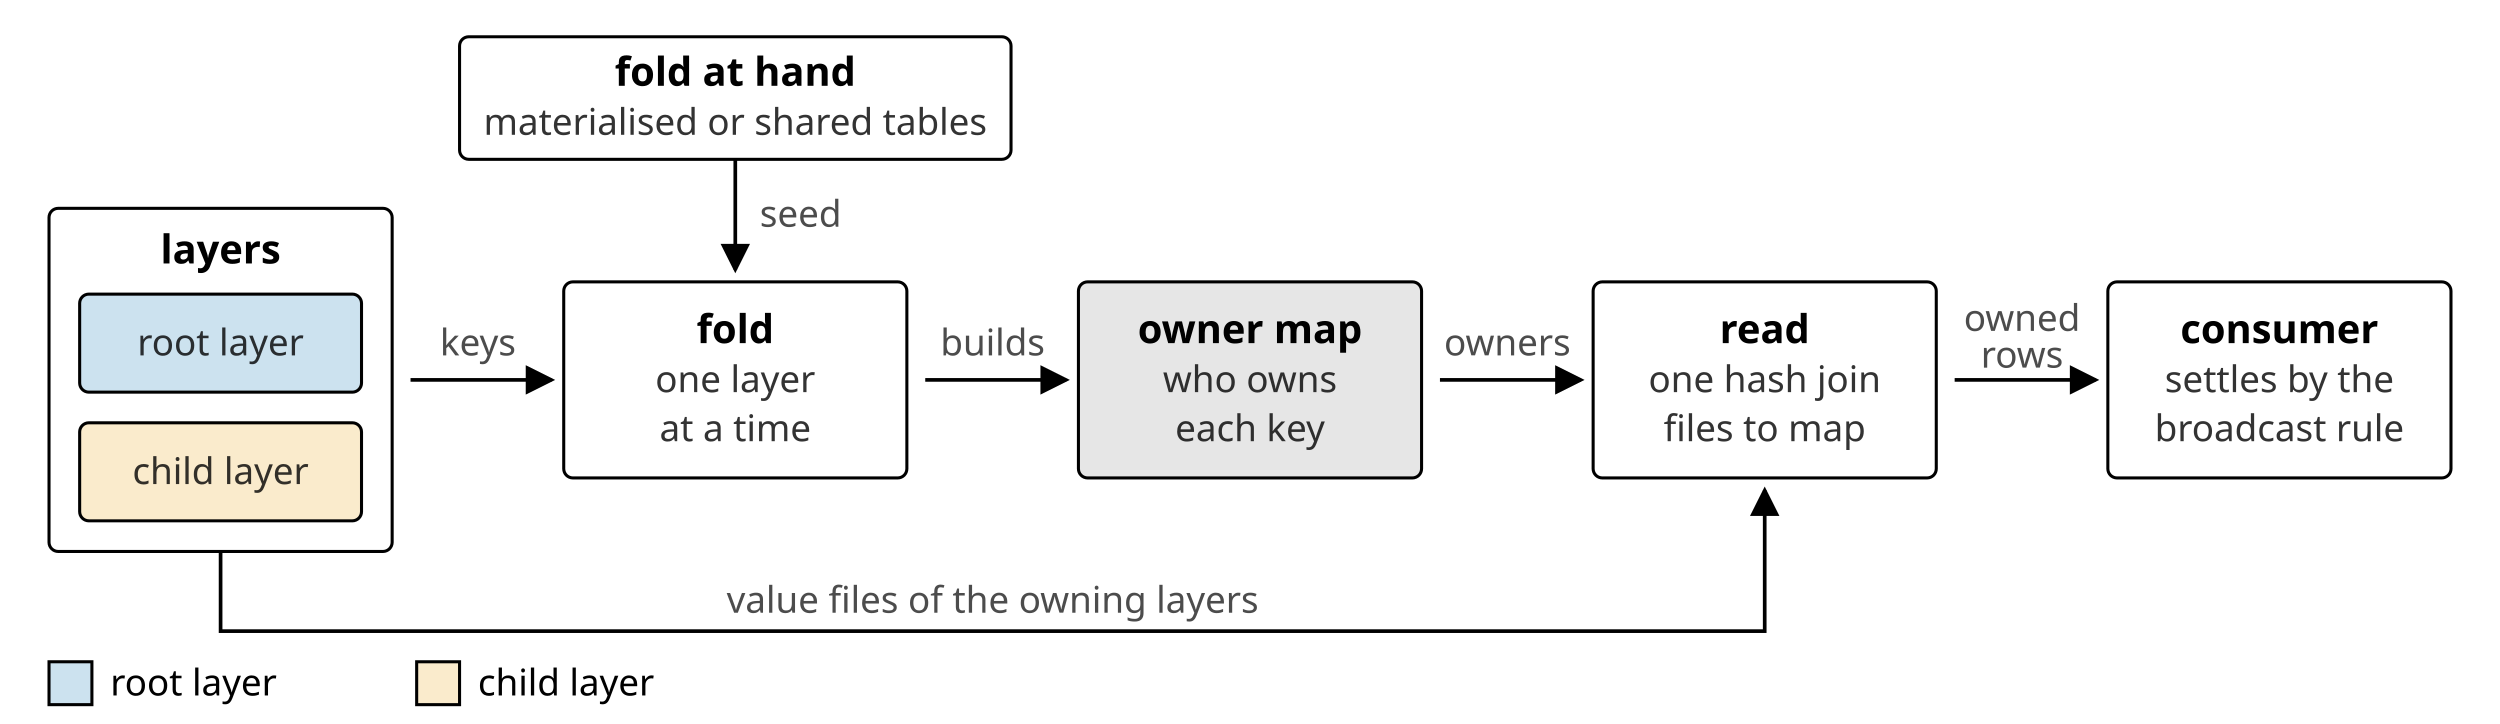
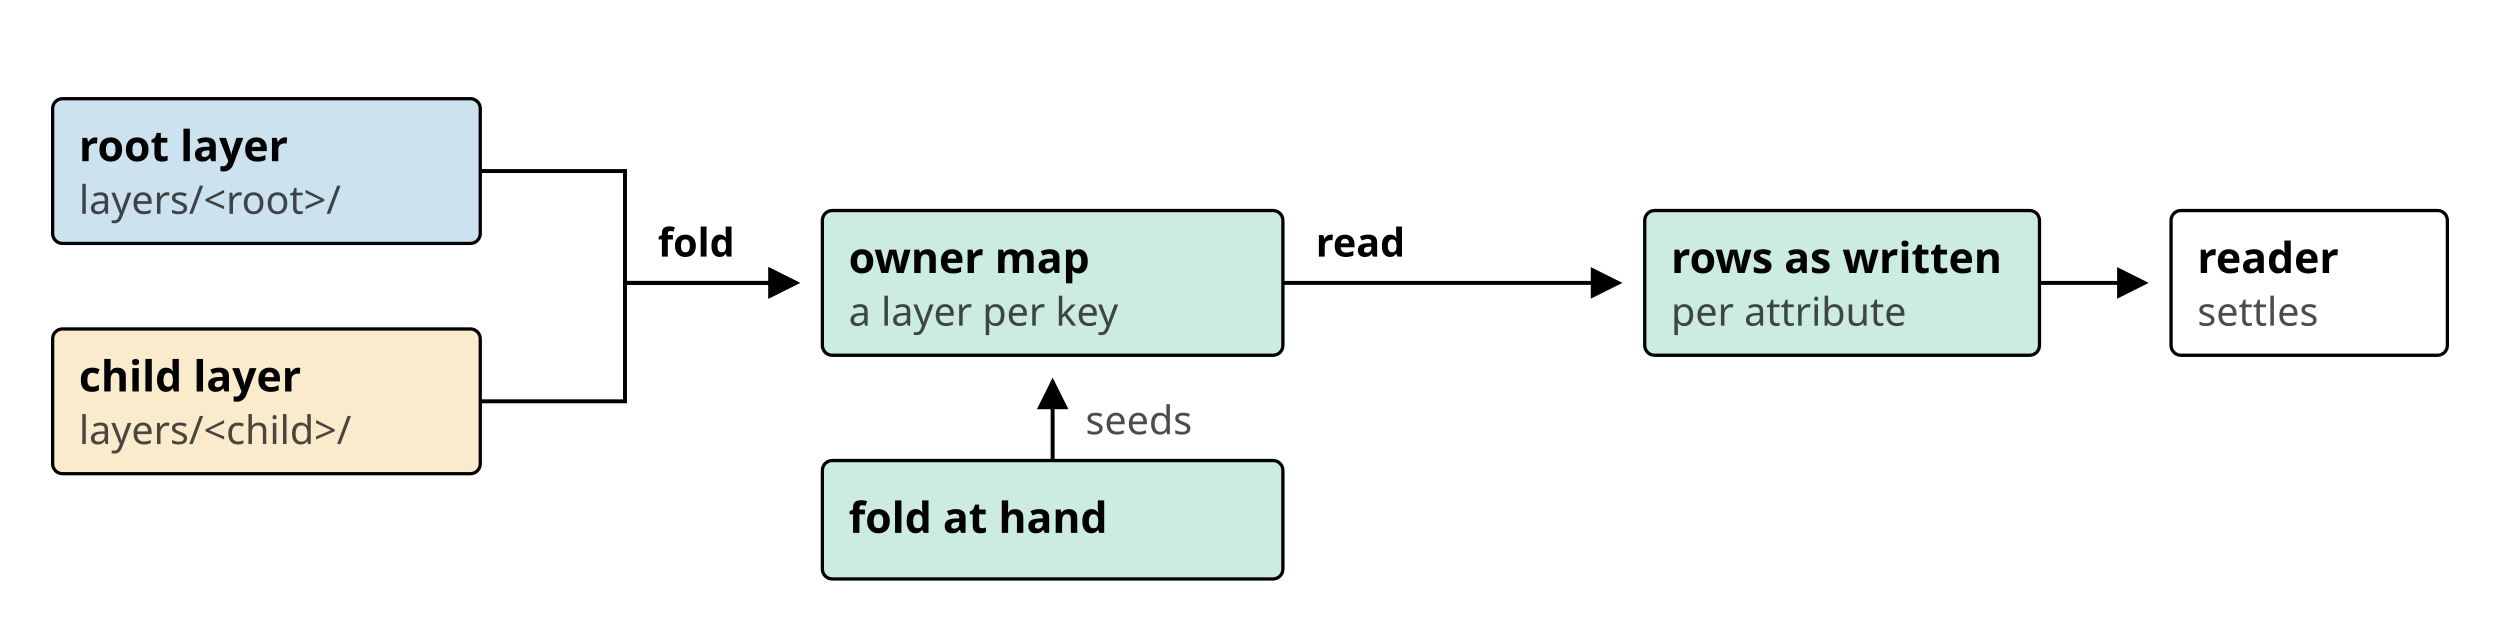
- <svg xmlns="http://www.w3.org/2000/svg" viewBox="0 0 816 236" width="816" height="236" style="max-width: 100%; height: auto" role="img" aria-labelledby="ro-t ro-d" font-family="ui-sans-serif, system-ui, sans-serif" font-size="13">
+ <svg xmlns="http://www.w3.org/2000/svg" viewBox="0 0 760 190" width="760" height="190" style="max-width: 100%; height: auto" role="img" aria-labelledby="ro-t ro-d" font-family="ui-sans-serif, system-ui, sans-serif" font-size="13">
  <defs>
    <marker id="ro-arrow" viewBox="0 0 8 8" refX="7" refY="4" markerWidth="8" markerHeight="8" orient="auto">
      <path d="M0,0 L8,4 L0,8 z" fill="currentColor" />
    </marker>
+     <pattern id="ro-hatch" width="8" height="8" patternUnits="userSpaceOnUse" patternTransform="rotate(45)">
+       <line x1="0" y1="0" x2="0" y2="8" stroke="#D55E00" stroke-opacity="0.65" stroke-width="3.5" />
+     </pattern>
  </defs>
  <g stroke="none">
-     <rect x="26" y="96" width="92" height="32" rx="3" fill="#0072B2" fill-opacity="0.2" />
-     <rect x="26" y="138" width="92" height="32" rx="3" fill="#E69F00" fill-opacity="0.2" />
-     <rect x="352" y="92" width="112" height="64" rx="3" fill="currentColor" fill-opacity="0.1" />
-     <rect x="16" y="216" width="14" height="14" fill="#0072B2" fill-opacity="0.2" />
-     <rect x="136" y="216" width="14" height="14" fill="#E69F00" fill-opacity="0.2" />
+     <rect x="16" y="30" width="130" height="44" rx="3" fill="#0072B2" fill-opacity="0.2" />
+     <rect x="16" y="100" width="130" height="44" rx="3" fill="#E69F00" fill-opacity="0.2" />
+     <rect x="250" y="64" width="140" height="44" rx="3" fill="#009E73" fill-opacity="0.2" />
+     <rect x="250" y="140" width="140" height="36" rx="3" fill="#009E73" fill-opacity="0.2" />
+     <rect x="500" y="64" width="120" height="44" rx="3" fill="#009E73" fill-opacity="0.2" />
  </g>
  <g fill="currentColor">
-     <text x="72" y="86" text-anchor="middle" font-weight="bold">layers</text>
-     <text x="72.0" y="116.0" text-anchor="middle" font-size="12" fill-opacity="0.8">root layer</text>
-     <text x="72.0" y="158.0" text-anchor="middle" font-size="12" fill-opacity="0.8">child layer</text>
-     <text x="240.0" y="112.0" text-anchor="middle" font-weight="bold">fold</text>
-     <text x="240.0" y="128.0" text-anchor="middle" font-size="12" fill-opacity="0.8">one layer</text>
-     <text x="240.0" y="144.0" text-anchor="middle" font-size="12" fill-opacity="0.8">at a time</text>
-     <text x="408.0" y="112.0" text-anchor="middle" font-weight="bold">owner map</text>
-     <text x="408.0" y="128.0" text-anchor="middle" font-size="12" fill-opacity="0.8">who owns</text>
-     <text x="408.0" y="144.0" text-anchor="middle" font-size="12" fill-opacity="0.8">each key</text>
-     <text x="576.0" y="112.0" text-anchor="middle" font-weight="bold">read</text>
-     <text x="576.0" y="128.0" text-anchor="middle" font-size="12" fill-opacity="0.8">one hash join</text>
-     <text x="576.0" y="144.0" text-anchor="middle" font-size="12" fill-opacity="0.8">files to map</text>
-     <text x="744.0" y="112.0" text-anchor="middle" font-weight="bold">consumer</text>
-     <text x="744.0" y="128.0" text-anchor="middle" font-size="12" fill-opacity="0.8">settles by the</text>
-     <text x="744.0" y="144.0" text-anchor="middle" font-size="12" fill-opacity="0.8">broadcast rule</text>
-     <text x="240.0" y="28.0" text-anchor="middle" font-weight="bold">fold at hand</text>
-     <text x="240.0" y="44.0" text-anchor="middle" font-size="12" fill-opacity="0.8">materialised or shared tables</text>
+     <text x="24" y="49.0" font-weight="bold">root layer</text>
+     <text x="24" y="65.0" fill-opacity="0.7" font-size="12">layers/&lt;root&gt;/</text>
+     <text x="24" y="119.0" font-weight="bold">child layer</text>
+     <text x="24" y="135.0" fill-opacity="0.7" font-size="12">layers/&lt;child&gt;/</text>
+     <text x="258" y="83.0" font-weight="bold">owner map</text>
+     <text x="258" y="99.0" fill-opacity="0.7" font-size="12">a layer per key</text>
+     <text x="258" y="162.0" font-weight="bold">fold at hand</text>
+     <text x="508" y="83.0" font-weight="bold">rows as written</text>
+     <text x="508" y="99.0" fill-opacity="0.7" font-size="12">per attribute</text>
+     <text x="668" y="83.0" font-weight="bold">reader</text>
+     <text x="668" y="99.0" fill-opacity="0.7" font-size="12">settles</text>
+     <text x="200" y="78" font-weight="bold" font-size="12">fold</text>
+     <text x="330" y="132" fill-opacity="0.7" font-size="12">seeds</text>
+     <text x="400" y="78" font-weight="bold" font-size="12">read</text>
  </g>
  <g fill="none" stroke="currentColor" stroke-width="1">
-     <rect x="16" y="68" width="112" height="112" rx="3" />
-     <rect x="26" y="96" width="92" height="32" rx="3" />
-     <rect x="26" y="138" width="92" height="32" rx="3" />
-     <rect x="184" y="92" width="112" height="64" rx="3" />
-     <rect x="352" y="92" width="112" height="64" rx="3" />
-     <rect x="520" y="92" width="112" height="64" rx="3" />
-     <rect x="688" y="92" width="112" height="64" rx="3" />
-     <rect x="150" y="12" width="180" height="40" rx="3" />
-     <rect x="16" y="216" width="14" height="14" />
-     <rect x="136" y="216" width="14" height="14" />
+     <rect x="16" y="30" width="130" height="44" rx="3" />
+     <rect x="16" y="100" width="130" height="44" rx="3" />
+     <rect x="250" y="64" width="140" height="44" rx="3" />
+     <rect x="250" y="140" width="140" height="36" rx="3" />
+     <rect x="500" y="64" width="120" height="44" rx="3" />
+     <rect x="660" y="64" width="84" height="44" rx="3" />
  </g>
  <g stroke="currentColor" fill="none" stroke-width="1.2" marker-end="url(#ro-arrow)">
-     <path d="M134,124.0 H180" />
-     <path d="M302,124.0 H348" />
-     <path d="M470,124.0 H516" />
-     <path d="M638,124.0 H684" />
-     <path d="M240,52 V88" />
-     <path d="M72,180 V206 H576 V160" />
-   </g>
-   <g fill="currentColor">
-     <text x="156" y="116.0" font-size="12" fill-opacity="0.7" text-anchor="middle">keys</text>
-     <text x="324" y="116.0" font-size="12" fill-opacity="0.7" text-anchor="middle">builds</text>
-     <text x="492" y="116.0" font-size="12" fill-opacity="0.7" text-anchor="middle">owners</text>
-     <text x="660" y="108.0" font-size="12" fill-opacity="0.7" text-anchor="middle">owned</text>
-     <text x="660" y="120.0" font-size="12" fill-opacity="0.7" text-anchor="middle">rows</text>
-     <text x="248" y="74" font-size="12" fill-opacity="0.7">seed</text>
-     <text x="324" y="200" font-size="12" fill-opacity="0.7" text-anchor="middle">value files of the owning layers</text>
-     <text x="36" y="227" font-size="12">root layer</text>
-     <text x="156" y="227" font-size="12">child layer</text>
+     <path d="M146,52 L190,52 L190,86 L242,86" />
+     <path d="M146,122 L190,122 L190,86 L242,86" />
+     <path d="M320,140 L320,116" />
+     <path d="M390,86 L492,86" />
+     <path d="M620,86 L652,86" />
  </g>
</svg>
